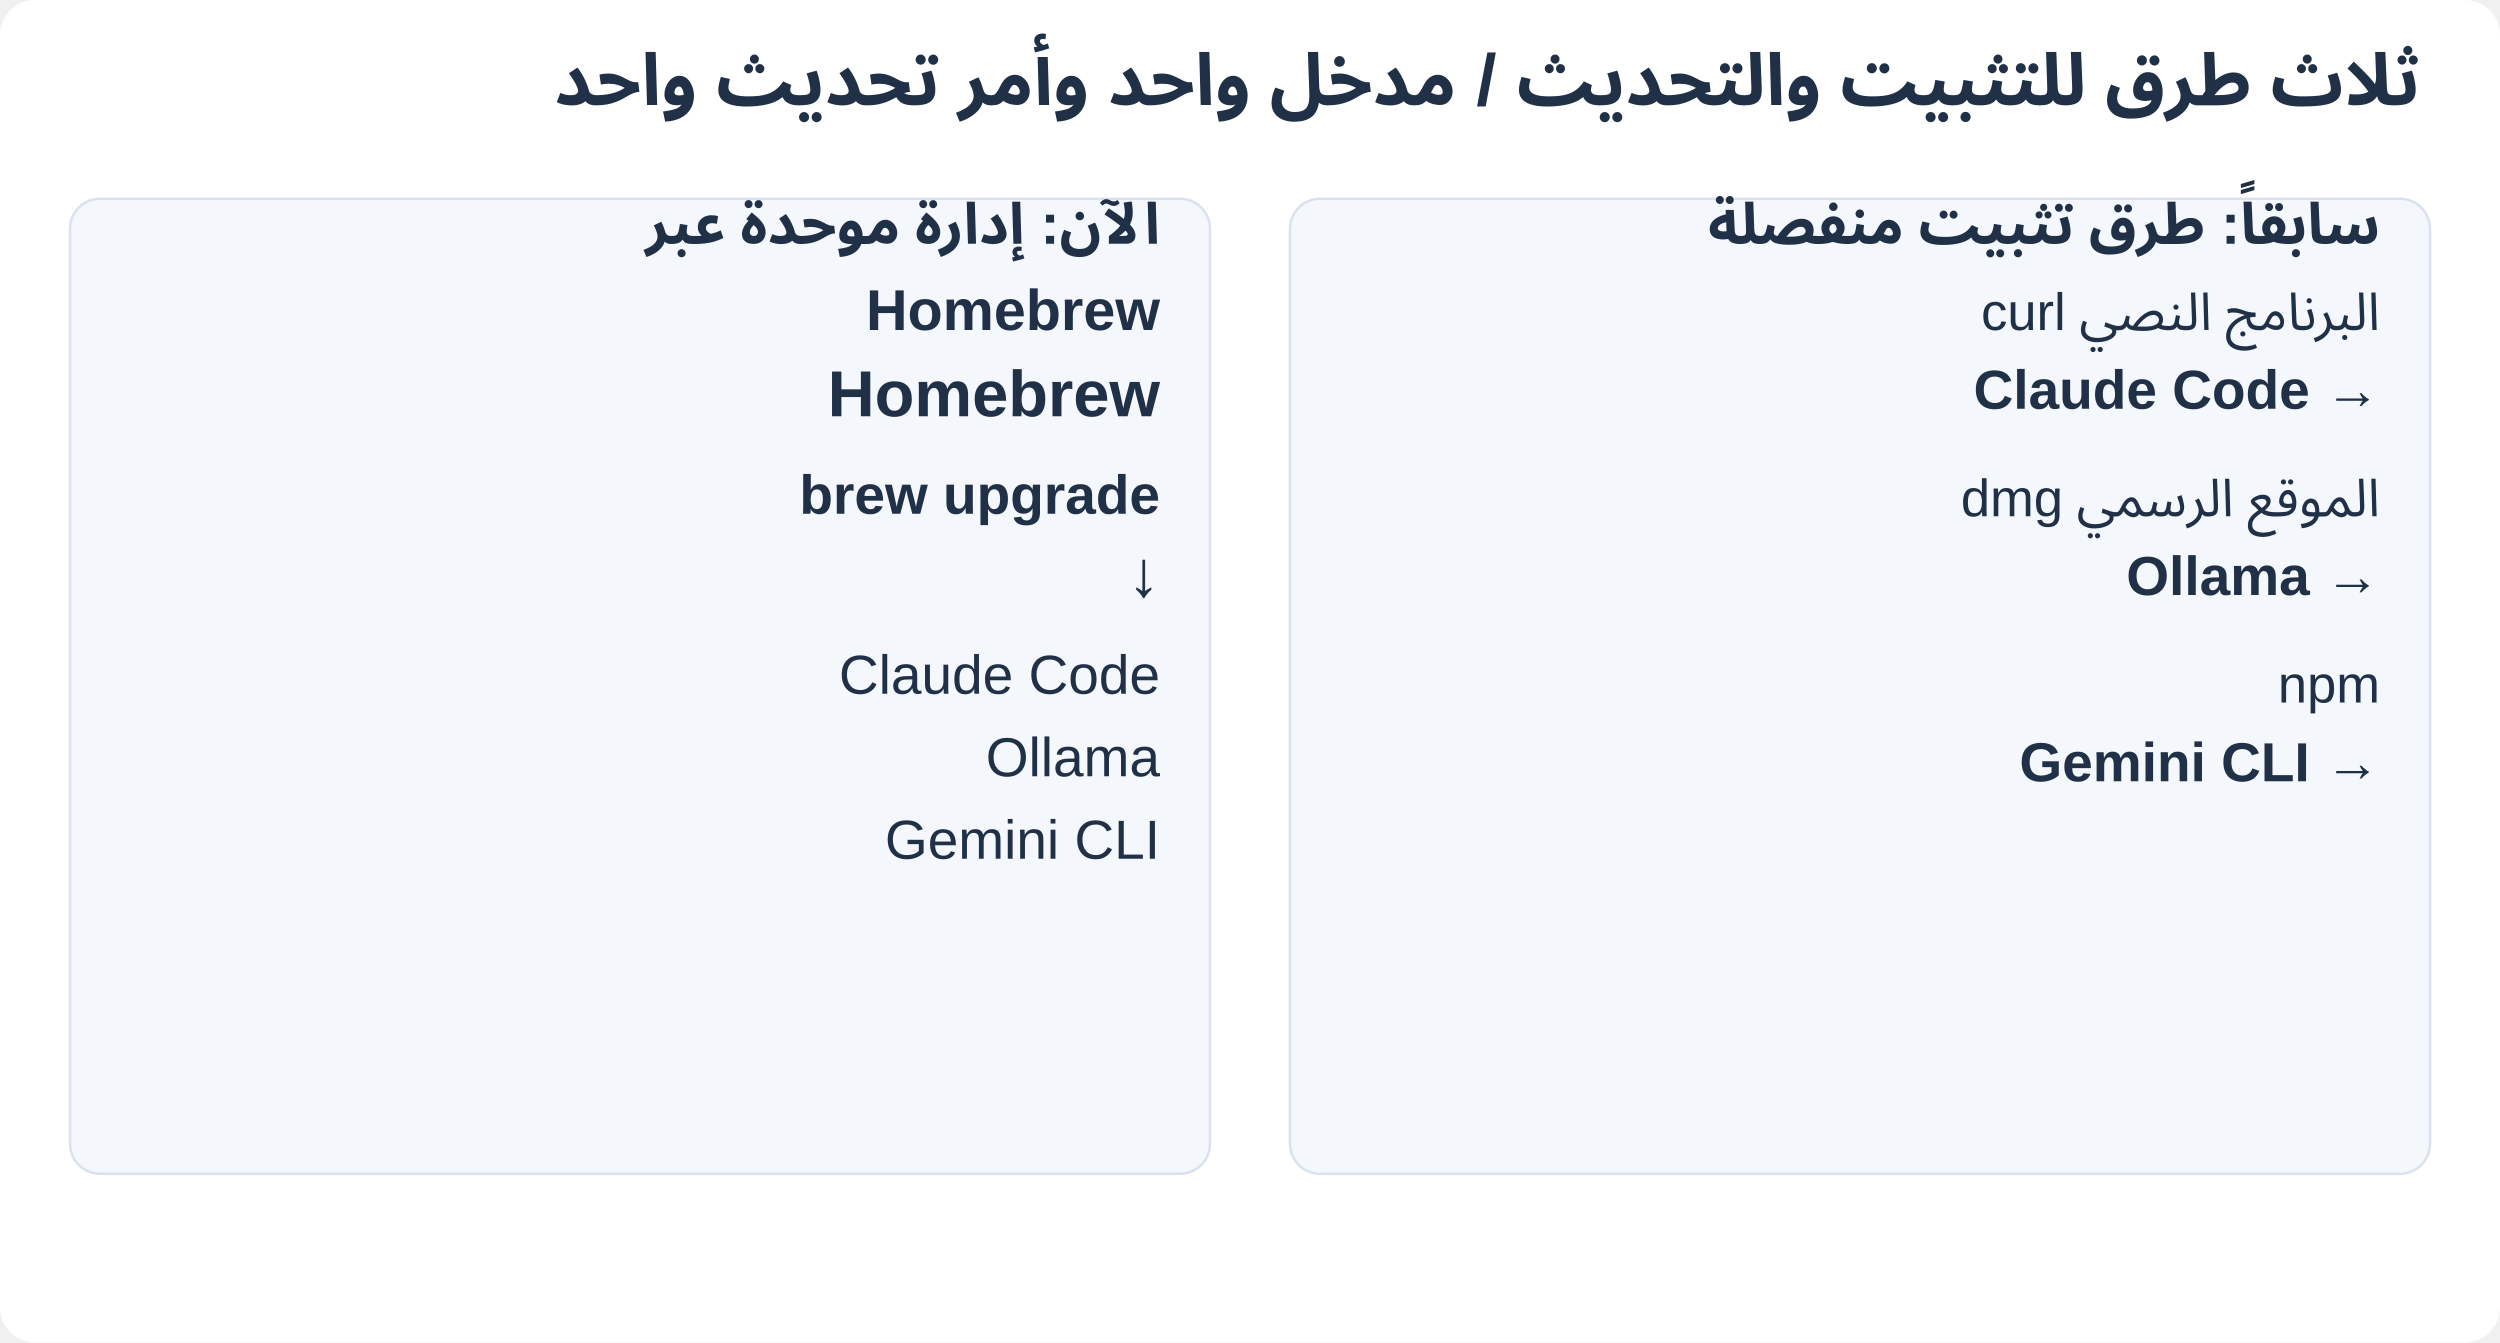
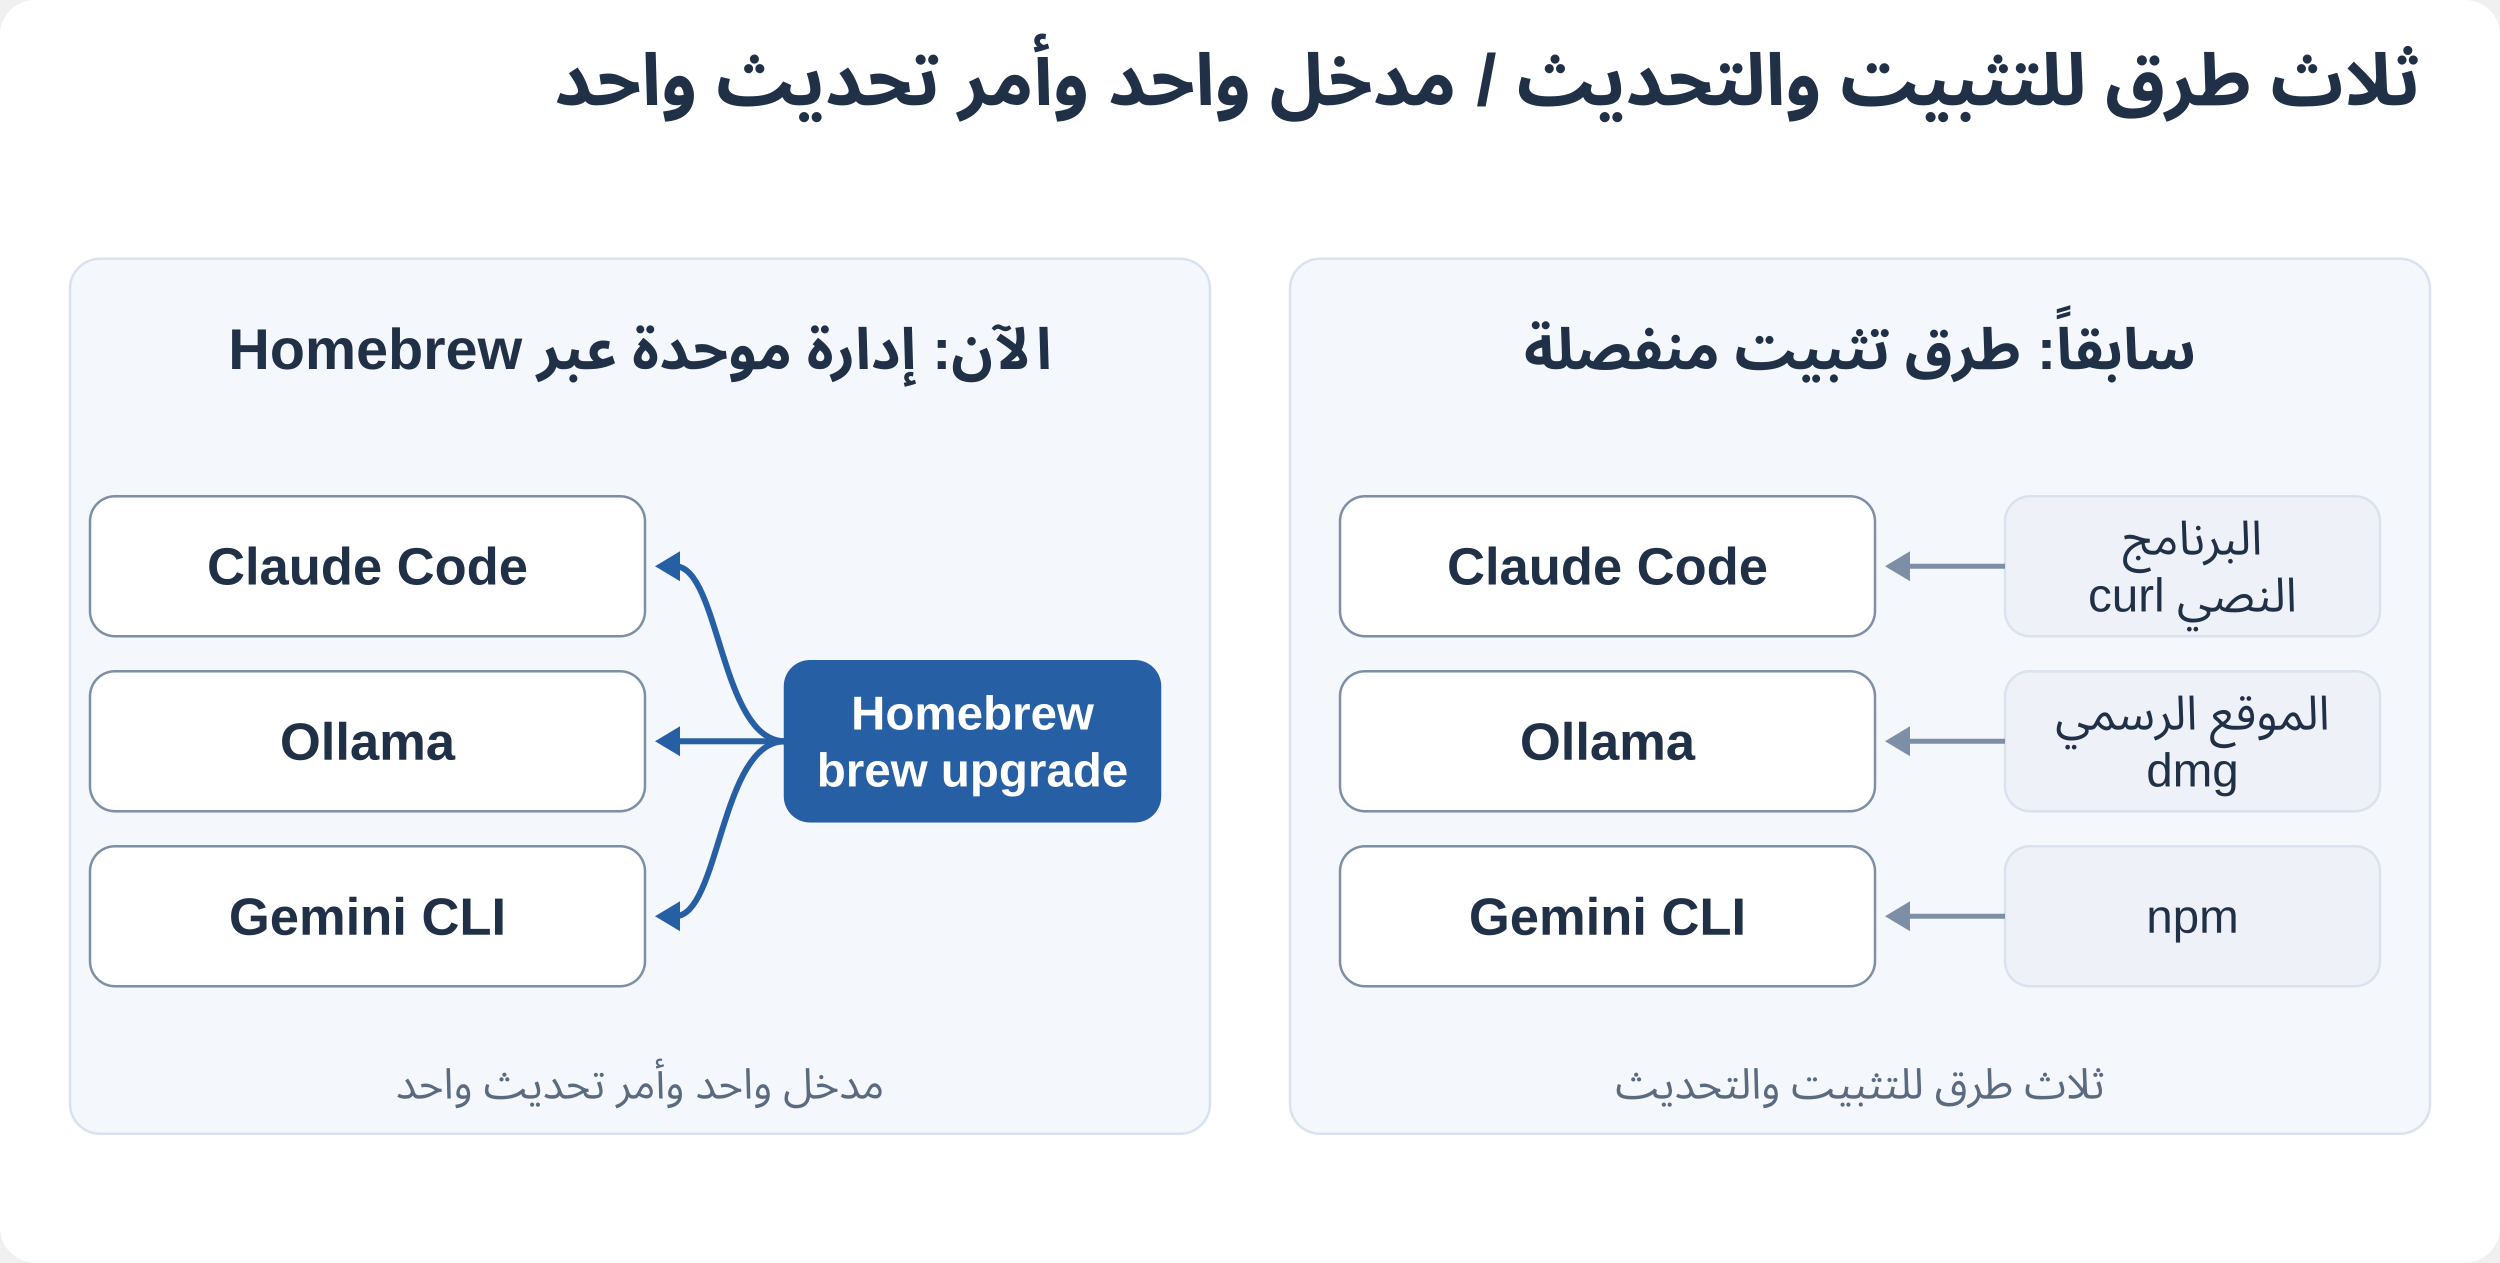
- <svg xmlns="http://www.w3.org/2000/svg" width="1000" height="537" viewBox="0 0 1000 537" lang="ar" role="img" aria-labelledby="title desc">
-   <rect width="1000" height="537" rx="14" fill="#ffffff" />
+ <svg xmlns="http://www.w3.org/2000/svg" width="1000" height="505" viewBox="0 0 1000 505" lang="ar" role="img" aria-labelledby="title desc">
+   <rect width="1000" height="505" rx="14" fill="#ffffff" />
  <g font-family="Arial, Noto Sans, Noto Sans Arabic, PingFang SC, Microsoft YaHei, sans-serif">
    <text x="968" y="42" font-size="29" fill="#203047" text-anchor="start" direction="rtl" unicode-bidi="embed" font-weight="600">ثلاث طرق للتثبيت والتحديث / مدخل واحد وأمر تحديث واحد</text>
-     <rect x="28" y="79.5" width="456" height="390" rx="12" fill="#f4f7fb" stroke="#d9e2ee" />
-     <rect x="516" y="79.5" width="456" height="390" rx="12" fill="#f4f7fb" stroke="#d9e2ee" />
-     <text x="952" y="97.5" font-size="23" fill="#203047" text-anchor="start" direction="rtl" unicode-bidi="embed" font-weight="600">سابقاً: طرق تثبيت منفصلة</text>
-     <text x="952" y="132.0" font-size="21" fill="#203047" text-anchor="start" direction="rtl" unicode-bidi="embed">البرنامج النصي curl</text>
-     <text x="952" y="163.5" font-size="22" fill="#203047" text-anchor="start" direction="rtl" unicode-bidi="embed" font-weight="600">→ Claude Code</text>
-     <text x="952" y="206.5" font-size="21" fill="#203047" text-anchor="start" direction="rtl" unicode-bidi="embed">الموقع الرسمي dmg</text>
-     <text x="952" y="238.0" font-size="22" fill="#203047" text-anchor="start" direction="rtl" unicode-bidi="embed" font-weight="600">→ Ollama</text>
-     <text x="952" y="281.0" font-size="21" fill="#203047" text-anchor="start" direction="rtl" unicode-bidi="embed">npm</text>
-     <text x="952" y="312.5" font-size="22" fill="#203047" text-anchor="start" direction="rtl" unicode-bidi="embed" font-weight="600">→ Gemini CLI</text>
-     <text x="464" y="97.5" font-size="23" fill="#203047" text-anchor="start" direction="rtl" unicode-bidi="embed" font-weight="600">الآن: إدارة موحدة عبر</text>
-     <text x="464" y="132.0" font-size="23" fill="#203047" text-anchor="start" direction="rtl" unicode-bidi="embed" font-weight="600">Homebrew</text>
-     <text x="464" y="166.5" font-size="26" fill="#203047" text-anchor="start" direction="rtl" unicode-bidi="embed" font-weight="600">Homebrew</text>
-     <text x="464" y="205.5" font-size="22" fill="#203047" text-anchor="start" direction="rtl" unicode-bidi="embed" font-weight="600">brew upgrade</text>
-     <text x="464" y="238.5" font-size="26" fill="#203047" text-anchor="start" direction="rtl" unicode-bidi="embed">↓</text>
-     <text x="464" y="277.5" font-size="22" fill="#203047" text-anchor="start" direction="rtl" unicode-bidi="embed">Claude Code</text>
-     <text x="464" y="310.5" font-size="22" fill="#203047" text-anchor="start" direction="rtl" unicode-bidi="embed">Ollama</text>
-     <text x="464" y="343.5" font-size="22" fill="#203047" text-anchor="start" direction="rtl" unicode-bidi="embed">Gemini CLI</text>
+     <rect x="516" y="103.5" width="456" height="350" rx="12" fill="#f4f7fb" stroke="#d9e2ee" />
+     <rect x="28" y="103.5" width="456" height="350" rx="12" fill="#f4f7fb" stroke="#d9e2ee" />
+     <text x="744" y="147.6" font-size="23" fill="#203047" text-anchor="middle" direction="rtl" unicode-bidi="embed" font-weight="600">سابقاً: طرق تثبيت منفصلة</text>
+     <text x="256" y="147.6" font-size="23" fill="#203047" text-anchor="middle" direction="rtl" unicode-bidi="embed" font-weight="600">الآن: إدارة موحدة عبر Homebrew</text>
+     <rect x="802" y="198.5" width="150" height="56" rx="10" fill="#eef2f8" stroke="#d9e2ee" />
+     <text x="877.0" y="221.8" font-size="19" fill="#203047" text-anchor="middle" direction="rtl" unicode-bidi="embed">البرنامج</text>
+     <text x="877.0" y="244.6" font-size="19" fill="#203047" text-anchor="middle" direction="rtl" unicode-bidi="embed">النصي curl</text>
+     <path d="M802 226.5 L756 226.5" stroke="#7d8fa6" stroke-width="2" fill="none" />
+     <path d="M754 226.5 l10 -6 l0 12 z" fill="#7d8fa6" />
+     <rect x="536" y="198.5" width="214" height="56" rx="10" fill="#ffffff" stroke="#7d8fa6" />
+     <text x="643.0" y="233.8" font-size="21" fill="#203047" text-anchor="middle" direction="rtl" unicode-bidi="embed" font-weight="600">Claude Code</text>
+     <rect x="802" y="268.5" width="150" height="56" rx="10" fill="#eef2f8" stroke="#d9e2ee" />
+     <text x="877.0" y="291.8" font-size="19" fill="#203047" text-anchor="middle" direction="rtl" unicode-bidi="embed">الموقع الرسمي</text>
+     <text x="877.0" y="314.6" font-size="19" fill="#203047" text-anchor="middle" direction="rtl" unicode-bidi="embed">dmg</text>
+     <path d="M802 296.5 L756 296.5" stroke="#7d8fa6" stroke-width="2" fill="none" />
+     <path d="M754 296.5 l10 -6 l0 12 z" fill="#7d8fa6" />
+     <rect x="536" y="268.5" width="214" height="56" rx="10" fill="#ffffff" stroke="#7d8fa6" />
+     <text x="643.0" y="303.9" font-size="21" fill="#203047" text-anchor="middle" direction="rtl" unicode-bidi="embed" font-weight="600">Ollama</text>
+     <rect x="802" y="338.5" width="150" height="56" rx="10" fill="#eef2f8" stroke="#d9e2ee" />
+     <text x="877.0" y="373.1" font-size="19" fill="#203047" text-anchor="middle" direction="rtl" unicode-bidi="embed">npm</text>
+     <path d="M802 366.5 L756 366.5" stroke="#7d8fa6" stroke-width="2" fill="none" />
+     <path d="M754 366.5 l10 -6 l0 12 z" fill="#7d8fa6" />
+     <rect x="536" y="338.5" width="214" height="56" rx="10" fill="#ffffff" stroke="#7d8fa6" />
+     <text x="643.0" y="373.9" font-size="21" fill="#203047" text-anchor="middle" direction="rtl" unicode-bidi="embed" font-weight="600">Gemini CLI</text>
+     <rect x="314" y="264.5" width="150" height="64" rx="10" fill="#275fa4" stroke="#275fa4" />
+     <text x="389.0" y="291.8" font-size="19" fill="#ffffff" text-anchor="middle" direction="rtl" unicode-bidi="embed" font-weight="600">Homebrew</text>
+     <text x="389.0" y="314.6" font-size="19" fill="#ffffff" text-anchor="middle" direction="rtl" unicode-bidi="embed" font-weight="600">brew upgrade</text>
+     <path d="M314 296.5 C288.0 296.5 288.0 226.5 270 226.5" stroke="#275fa4" stroke-width="2.4" fill="none" />
+     <path d="M262 226.5 l10 -6 l0 12 z" fill="#275fa4" />
+     <rect x="36" y="198.5" width="222" height="56" rx="10" fill="#ffffff" stroke="#7d8fa6" />
+     <text x="147.0" y="233.8" font-size="21" fill="#203047" text-anchor="middle" direction="rtl" unicode-bidi="embed" font-weight="600">Claude Code</text>
+     <path d="M314 296.5 C288.0 296.5 288.0 296.5 270 296.5" stroke="#275fa4" stroke-width="2.4" fill="none" />
+     <path d="M262 296.5 l10 -6 l0 12 z" fill="#275fa4" />
+     <rect x="36" y="268.5" width="222" height="56" rx="10" fill="#ffffff" stroke="#7d8fa6" />
+     <text x="147.0" y="303.9" font-size="21" fill="#203047" text-anchor="middle" direction="rtl" unicode-bidi="embed" font-weight="600">Ollama</text>
+     <path d="M314 296.5 C288.0 296.5 288.0 366.5 270 366.5" stroke="#275fa4" stroke-width="2.4" fill="none" />
+     <path d="M262 366.5 l10 -6 l0 12 z" fill="#275fa4" />
+     <rect x="36" y="338.5" width="222" height="56" rx="10" fill="#ffffff" stroke="#7d8fa6" />
+     <text x="147.0" y="373.9" font-size="21" fill="#203047" text-anchor="middle" direction="rtl" unicode-bidi="embed" font-weight="600">Gemini CLI</text>
+     <text x="744" y="439.4" font-size="17" fill="#5a6b80" text-anchor="middle" direction="rtl" unicode-bidi="embed">ثلاث طرق للتثبيت والتحديث</text>
+     <text x="256" y="439.4" font-size="17" fill="#5a6b80" text-anchor="middle" direction="rtl" unicode-bidi="embed">مدخل واحد وأمر تحديث واحد</text>
  </g>
</svg>
